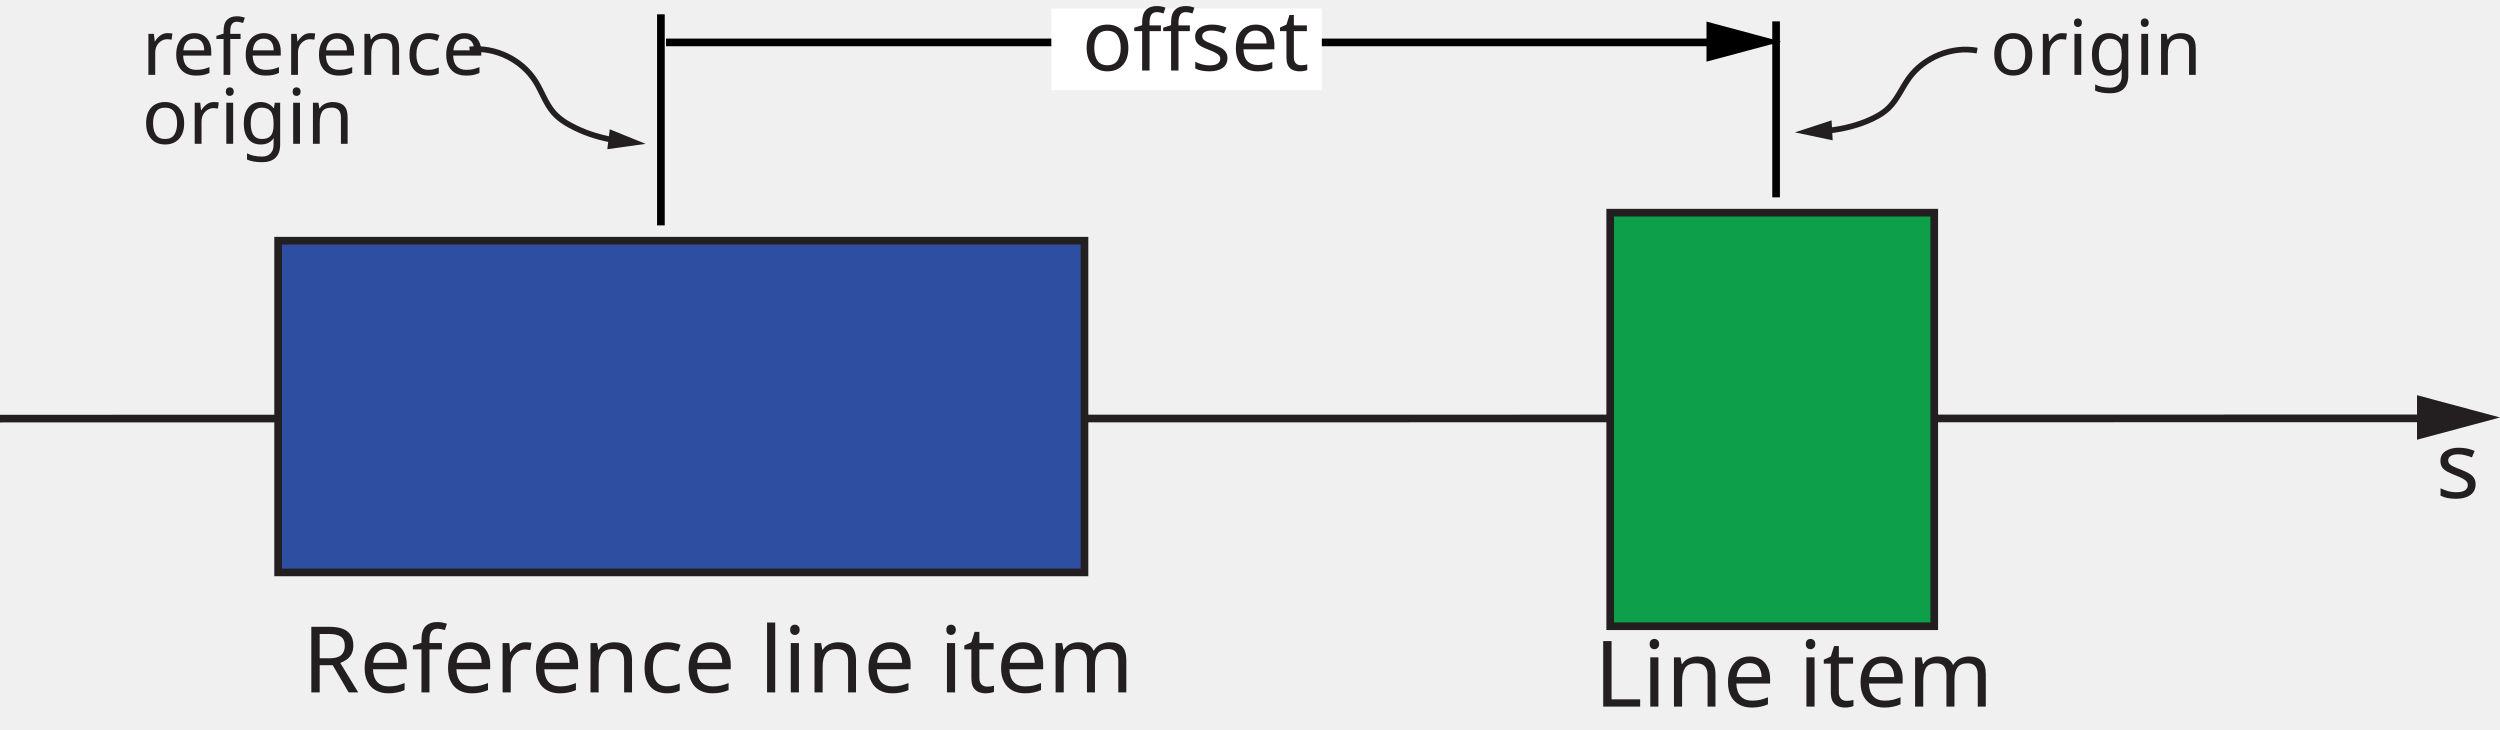
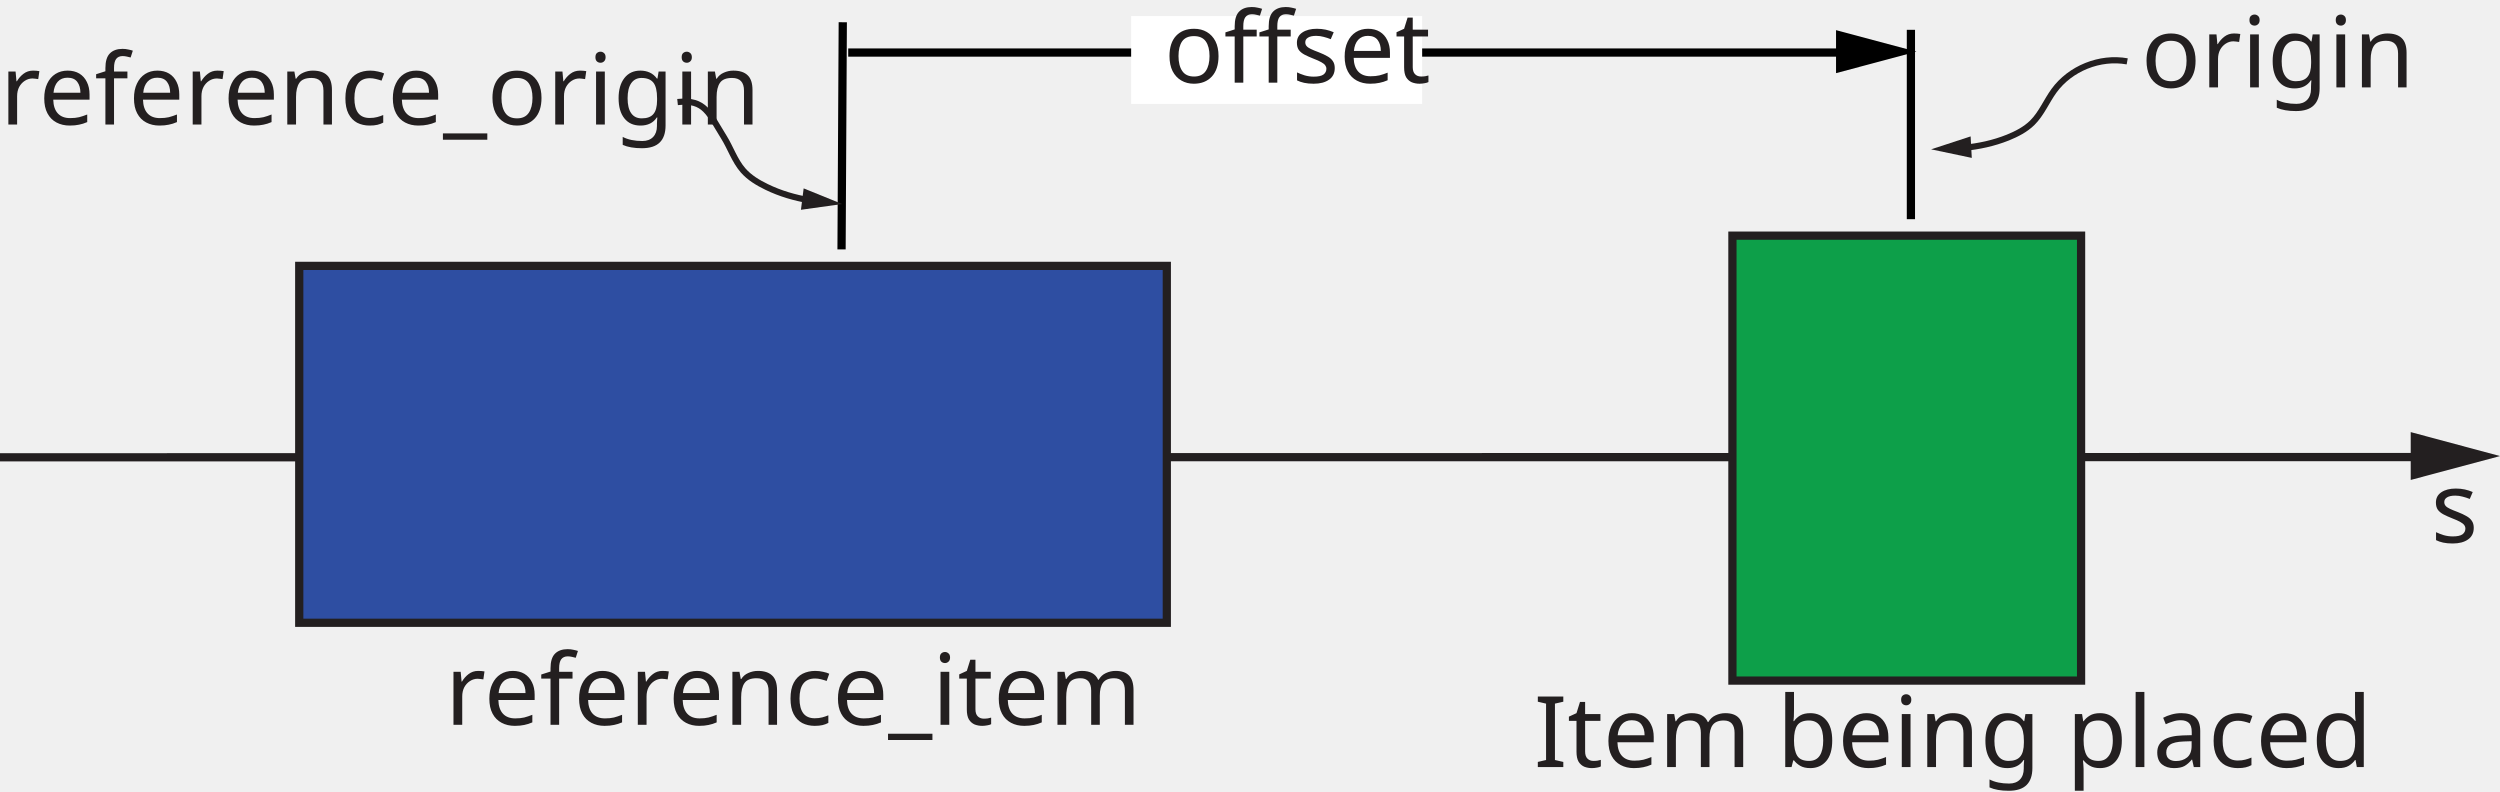
- <svg xmlns="http://www.w3.org/2000/svg" id="Layer_1" version="1.1" viewBox="0 0 326.56 95.3">
+ <svg xmlns="http://www.w3.org/2000/svg" id="Layer_1" version="1.1" viewBox="0 0 303.52 96.13">
  <defs>
    <style>
      .st0, .st1, .st2, .st3 {
        stroke: #231f20;
        stroke-miterlimit: 10;
      }

      .st0, .st1, .st4 {
        fill: none;
      }

-       .st5, .st6, .st7, .st8 {
+       .st5, .st6 {
        fill: #231f20;
      }

      .st1 {
        stroke-width: .75px;
      }

      .st6 {
-         font-size: 11px;
-       }
- 
-       .st6, .st7, .st8 {
        font-family: MyriadPro-Regular, 'Myriad Pro';
+         font-size: 12px;
      }

      .st7 {
-         font-size: 12px;
-       }
- 
-       .st9 {
        fill: #fff;
-       }
- 
-       .st8 {
-         font-size: 10px;
      }

      .st2 {
        fill: #0d9f49;
      }

      .st3 {
        fill: #2e4ea2;
      }

      .st4 {
        stroke: #000;
      }
    </style>
  </defs>
  <g>
-     <line class="st0" x1="0" y1="54.68" x2="317.7" y2="54.65" />
-     <polygon class="st5" points="315.72 57.44 326.56 54.53 315.72 51.62 315.72 57.44" />
+     <line class="st0" x1="0" y1="55.52" x2="294.66" y2="55.49" />
+     <polygon class="st5" points="292.68 58.27 303.52 55.37 292.68 52.46 292.68 58.27" />
  </g>
-   <rect class="st3" x="36.33" y="31.44" width="105.33" height="43.33" />
-   <rect class="st2" x="210.33" y="27.78" width="42.33" height="54.02" />
+   <rect class="st3" x="36.33" y="32.28" width="105.33" height="43.33" />
+   <rect class="st2" x="210.33" y="28.61" width="42.33" height="54.02" />
  <g>
-     <line class="st4" x1="87" y1="5.54" x2="224.69" y2="5.54" />
-     <polygon points="222.91 8.05 232.67 5.44 222.91 2.82 222.91 8.05" />
+     <line class="st4" x1="102.98" y1="6.38" x2="224.69" y2="6.38" />
+     <polygon points="222.91 8.88 232.67 6.27 222.91 3.66 222.91 8.88" />
  </g>
-   <line class="st4" x1="232" y1="25.78" x2="232" y2="2.79" />
-   <line class="st4" x1="86.33" y1="29.44" x2="86.33" y2="1.87" />
-   <rect class="st9" x="137.33" y="1.11" width="35.33" height="10.67" />
-   <text class="st6" transform="translate(141.33 9.21)">
+   <line class="st4" x1="232" y1="26.61" x2="232" y2="3.62" />
+   <line class="st4" x1="102.17" y1="30.28" x2="102.32" y2="2.7" />
+   <rect class="st7" x="137.33" y="1.95" width="35.33" height="10.67" />
+   <text class="st6" transform="translate(141.33 10.04)">
    <tspan x="0" y="0">offset</tspan>
  </text>
-   <text class="st7" transform="translate(39.51 90.44)">
-     <tspan x="0" y="0">Reference line item</tspan>
+   <text class="st6" transform="translate(54.04 88)">
+     <tspan x="0" y="0">reference_item</tspan>
  </text>
-   <text class="st7" transform="translate(208.26 92.3)">
-     <tspan x="0" y="0">Line item</tspan>
+   <text class="st6" transform="translate(186.22 93.13)">
+     <tspan x="0" y="0">Item being placed</tspan>
  </text>
-   <text class="st7" transform="translate(318.17 65.03)">
+   <text class="st6" transform="translate(295.13 65.86)">
    <tspan x="0" y="0">s</tspan>
  </text>
-   <text class="st8" transform="translate(18.54 9.78)">
-     <tspan x="0" y="0">reference</tspan>
-     <tspan x="0" y="9">origin</tspan>
+   <text class="st6" transform="translate(0 15.12)">
+     <tspan x="0" y="0">reference_origin</tspan>
  </text>
  <g>
-     <path class="st1" d="M61.34,6.46c3.35-.36,6.83,1.33,8.62,4.19.83,1.33,1.32,2.88,2.35,4.06.77.88,1.79,1.49,2.84,2,1.7.83,3.44,1.32,5.23,1.63" />
-     <polygon class="st5" points="79.33 19.49 84.33 18.79 79.65 16.89 79.33 19.49" />
+     <path class="st1" d="M82.26,12.39c3.35-.36,3.82,1.38,5.61,4.24.83,1.33,1.32,2.88,2.35,4.06.77.88,1.79,1.49,2.84,2,1.7.83,3.44,1.32,5.23,1.63" />
+     <polygon class="st5" points="97.24 25.47 102.25 24.77 97.57 22.87 97.24 25.47" />
  </g>
-   <text class="st8" transform="translate(259.95 9.78)">
+   <text class="st6" transform="translate(259.95 10.61)">
    <tspan x="0" y="0">origin</tspan>
  </text>
  <g>
-     <path class="st1" d="M258.26,6.61c-3.31-.6-6.91.85-8.89,3.57-.92,1.27-1.52,2.78-2.63,3.88-.83.82-1.89,1.36-2.97,1.8-1.75.7-3.53,1.07-5.33,1.25" />
-     <polygon class="st5" points="239.25 15.72 234.45 17.29 239.39 18.33 239.25 15.72" />
+     <path class="st1" d="M258.26,7.45c-3.31-.6-6.91.85-8.89,3.57-.92,1.27-1.52,2.78-2.63,3.88-.83.82-1.89,1.36-2.97,1.8-1.75.7-3.53,1.07-5.33,1.25" />
+     <polygon class="st5" points="239.25 16.56 234.45 18.13 239.39 19.17 239.25 16.56" />
  </g>
</svg>
